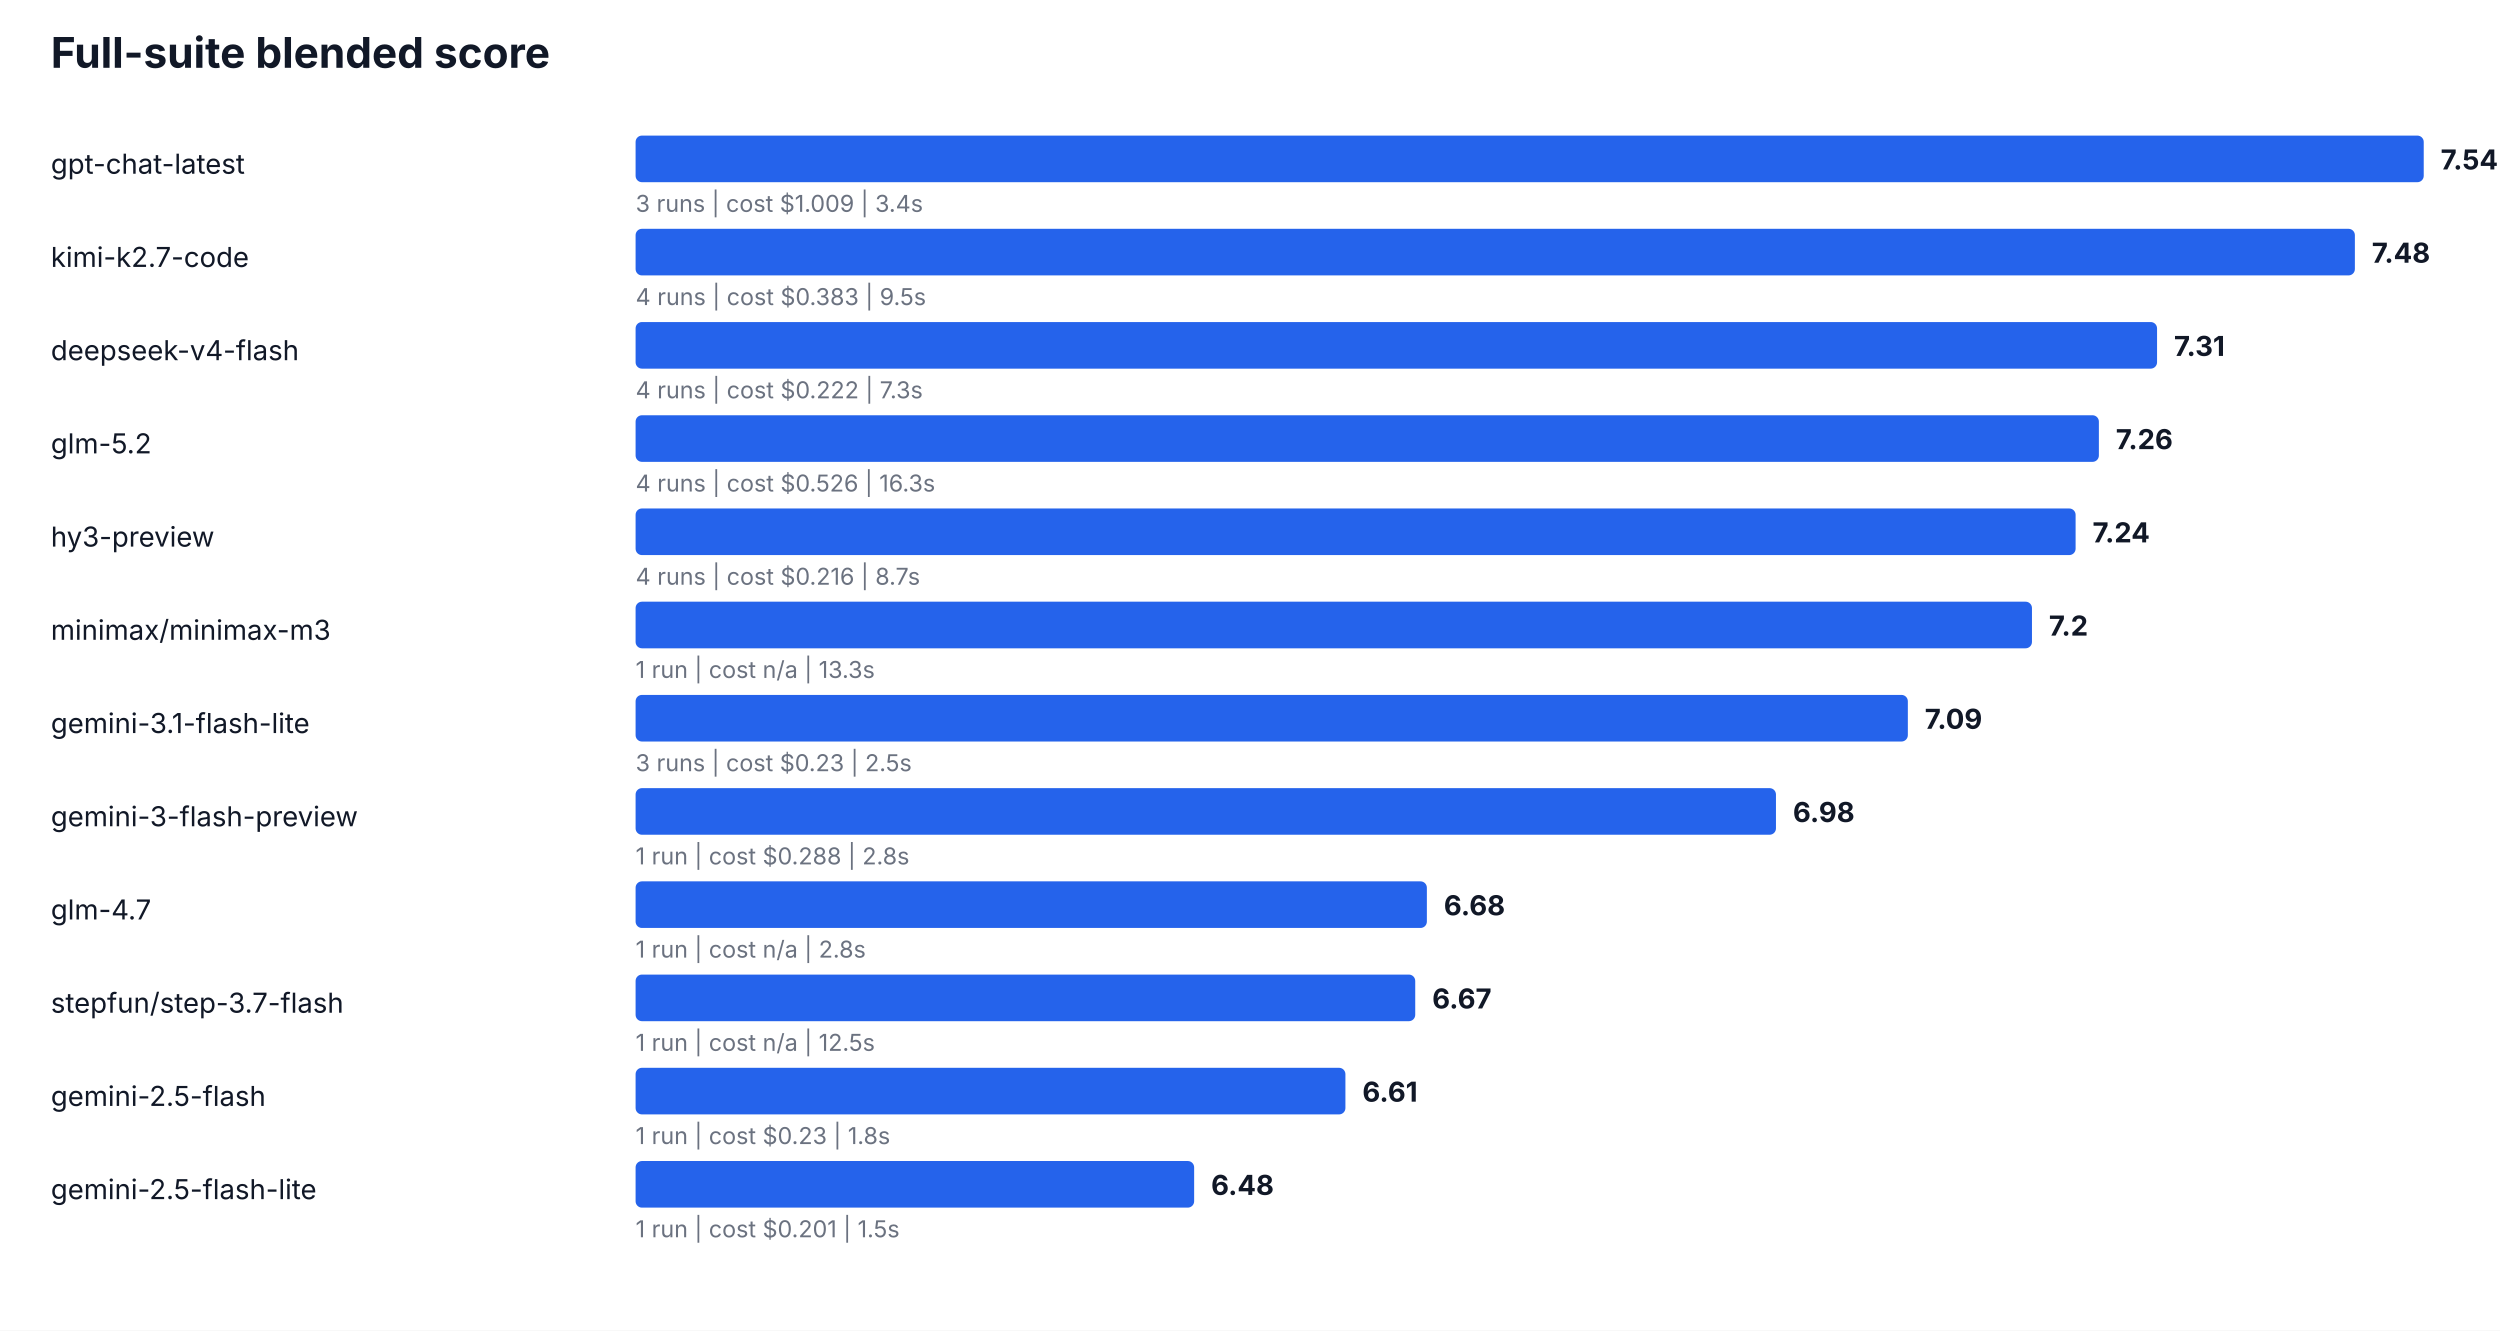
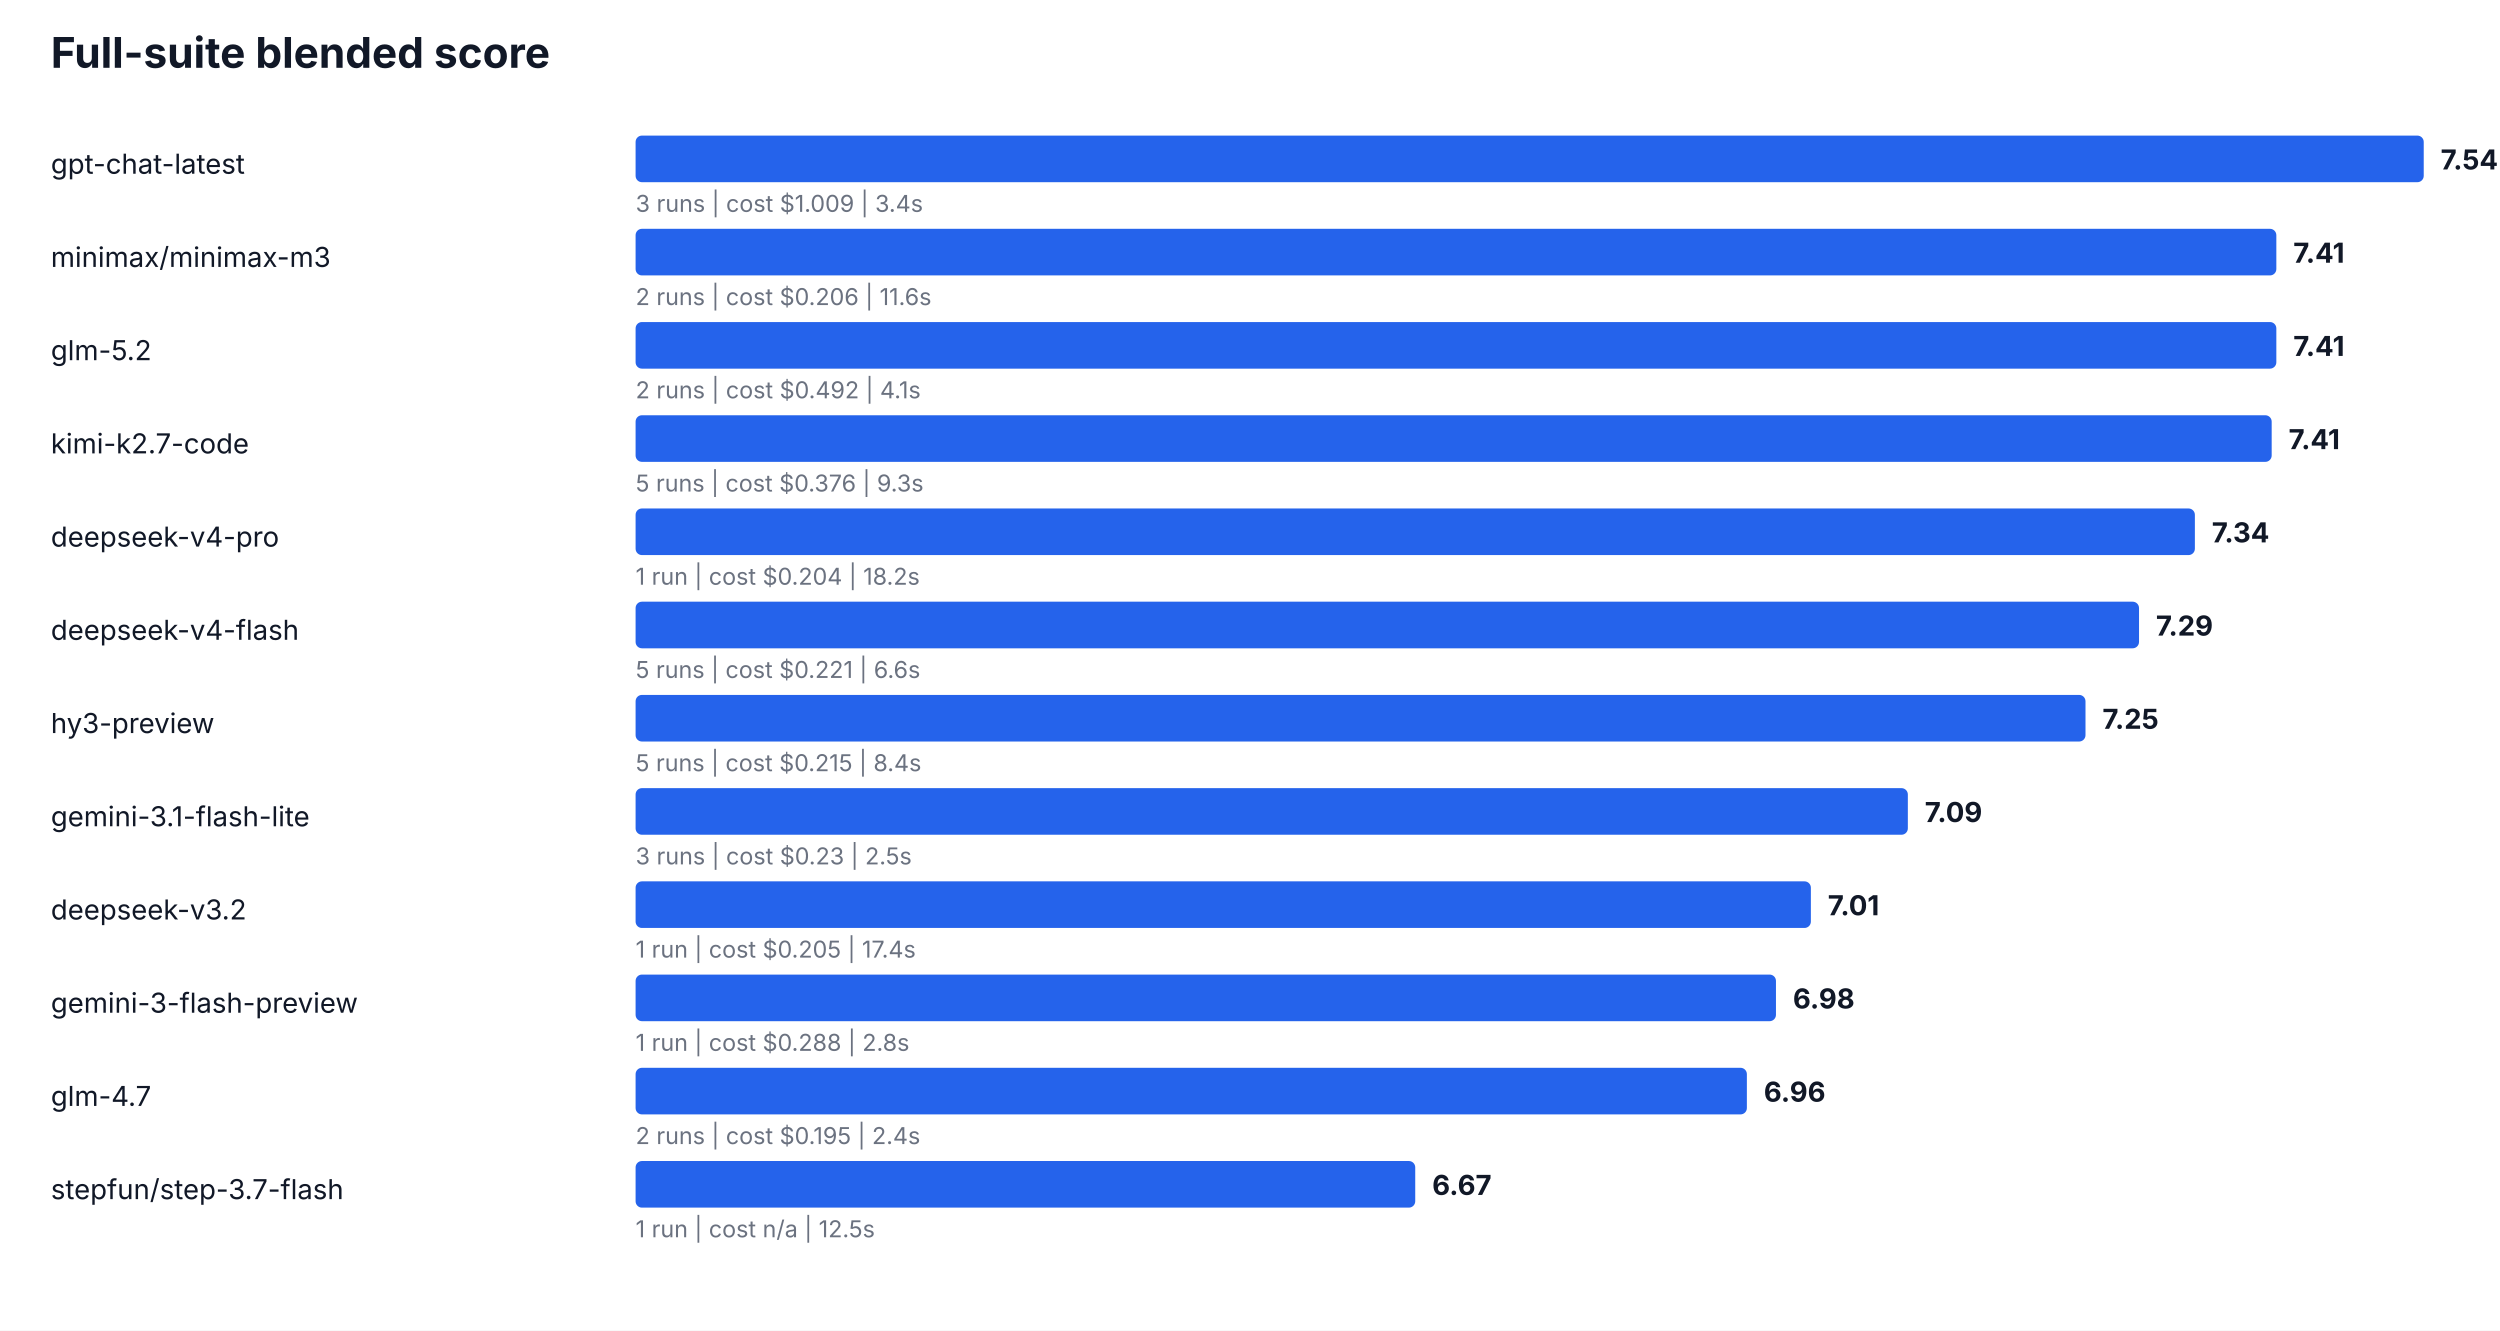
<svg xmlns="http://www.w3.org/2000/svg" width="1180" height="628" viewBox="0 0 1180 628" role="img" aria-label="Full-suite blended score">
  <rect width="100%" height="100%" fill="#ffffff" />
  <text x="24" y="32" font-family="Inter, Arial, sans-serif" font-size="20" font-weight="700" fill="#111827">Full-suite blended score</text>
  <text x="24" y="82" font-family="Inter, Arial, sans-serif" font-size="13" fill="#111827">gpt-chat-latest</text>
  <rect x="300" y="64" width="844" height="22" rx="3" fill="#2563eb" />
  <text x="1152" y="80" font-family="Inter, Arial, sans-serif" font-size="13" font-weight="700" fill="#111827">7.54</text>
  <text x="300" y="100" font-family="Inter, Arial, sans-serif" font-size="11" fill="#6b7280">3 runs | cost $1.009 | 3.4s</text>
-   <text x="24" y="126" font-family="Inter, Arial, sans-serif" font-size="13" fill="#111827">kimi-k2.7-code</text>
-   <rect x="300" y="108" width="811.503" height="22" rx="3" fill="#2563eb" />
-   <text x="1119.503" y="124" font-family="Inter, Arial, sans-serif" font-size="13" font-weight="700" fill="#111827">7.48</text>
-   <text x="300" y="144" font-family="Inter, Arial, sans-serif" font-size="11" fill="#6b7280">4 runs | cost $0.383 | 9.5s</text>
-   <text x="24" y="170" font-family="Inter, Arial, sans-serif" font-size="13" fill="#111827">deepseek-v4-flash</text>
-   <rect x="300" y="152" width="718.132" height="22" rx="3" fill="#2563eb" />
-   <text x="1026.132" y="168" font-family="Inter, Arial, sans-serif" font-size="13" font-weight="700" fill="#111827">7.31</text>
-   <text x="300" y="188" font-family="Inter, Arial, sans-serif" font-size="11" fill="#6b7280">4 runs | cost $0.222 | 7.3s</text>
-   <text x="24" y="214" font-family="Inter, Arial, sans-serif" font-size="13" fill="#111827">glm-5.2</text>
-   <rect x="300" y="196" width="690.67" height="22" rx="3" fill="#2563eb" />
-   <text x="998.67" y="212" font-family="Inter, Arial, sans-serif" font-size="13" font-weight="700" fill="#111827">7.26</text>
-   <text x="300" y="232" font-family="Inter, Arial, sans-serif" font-size="11" fill="#6b7280">4 runs | cost $0.526 | 16.3s</text>
-   <text x="24" y="258" font-family="Inter, Arial, sans-serif" font-size="13" fill="#111827">hy3-preview</text>
-   <rect x="300" y="240" width="679.685" height="22" rx="3" fill="#2563eb" />
-   <text x="987.685" y="256" font-family="Inter, Arial, sans-serif" font-size="13" font-weight="700" fill="#111827">7.24</text>
-   <text x="300" y="276" font-family="Inter, Arial, sans-serif" font-size="11" fill="#6b7280">4 runs | cost $0.216 | 8.7s</text>
-   <text x="24" y="302" font-family="Inter, Arial, sans-serif" font-size="13" fill="#111827">minimax/minimax-m3</text>
-   <rect x="300" y="284" width="659.089" height="22" rx="3" fill="#2563eb" />
-   <text x="967.089" y="300" font-family="Inter, Arial, sans-serif" font-size="13" font-weight="700" fill="#111827">7.2</text>
-   <text x="300" y="320" font-family="Inter, Arial, sans-serif" font-size="11" fill="#6b7280">1 run | cost n/a | 13.3s</text>
-   <text x="24" y="346" font-family="Inter, Arial, sans-serif" font-size="13" fill="#111827">gemini-3.1-flash-lite</text>
-   <rect x="300" y="328" width="600.503" height="22" rx="3" fill="#2563eb" />
-   <text x="908.503" y="344" font-family="Inter, Arial, sans-serif" font-size="13" font-weight="700" fill="#111827">7.09</text>
-   <text x="300" y="364" font-family="Inter, Arial, sans-serif" font-size="11" fill="#6b7280">3 runs | cost $0.23 | 2.5s</text>
-   <text x="24" y="390" font-family="Inter, Arial, sans-serif" font-size="13" fill="#111827">gemini-3-flash-preview</text>
-   <rect x="300" y="372" width="538.256" height="22" rx="3" fill="#2563eb" />
-   <text x="846.256" y="388" font-family="Inter, Arial, sans-serif" font-size="13" font-weight="700" fill="#111827">6.98</text>
-   <text x="300" y="408" font-family="Inter, Arial, sans-serif" font-size="11" fill="#6b7280">1 run | cost $0.288 | 2.8s</text>
-   <text x="24" y="434" font-family="Inter, Arial, sans-serif" font-size="13" fill="#111827">glm-4.7</text>
-   <rect x="300" y="416" width="373.484" height="22" rx="3" fill="#2563eb" />
-   <text x="681.484" y="432" font-family="Inter, Arial, sans-serif" font-size="13" font-weight="700" fill="#111827">6.68</text>
-   <text x="300" y="452" font-family="Inter, Arial, sans-serif" font-size="11" fill="#6b7280">1 run | cost n/a | 2.8s</text>
-   <text x="24" y="478" font-family="Inter, Arial, sans-serif" font-size="13" fill="#111827">stepfun/step-3.7-flash</text>
-   <rect x="300" y="460" width="367.991" height="22" rx="3" fill="#2563eb" />
-   <text x="675.991" y="476" font-family="Inter, Arial, sans-serif" font-size="13" font-weight="700" fill="#111827">6.67</text>
-   <text x="300" y="496" font-family="Inter, Arial, sans-serif" font-size="11" fill="#6b7280">1 run | cost n/a | 12.5s</text>
-   <text x="24" y="522" font-family="Inter, Arial, sans-serif" font-size="13" fill="#111827">gemini-2.5-flash</text>
-   <rect x="300" y="504" width="335.037" height="22" rx="3" fill="#2563eb" />
-   <text x="643.037" y="520" font-family="Inter, Arial, sans-serif" font-size="13" font-weight="700" fill="#111827">6.61</text>
-   <text x="300" y="540" font-family="Inter, Arial, sans-serif" font-size="11" fill="#6b7280">1 run | cost $0.23 | 1.8s</text>
-   <text x="24" y="566" font-family="Inter, Arial, sans-serif" font-size="13" fill="#111827">gemini-2.5-flash-lite</text>
-   <rect x="300" y="548" width="263.636" height="22" rx="3" fill="#2563eb" />
-   <text x="571.636" y="564" font-family="Inter, Arial, sans-serif" font-size="13" font-weight="700" fill="#111827">6.48</text>
-   <text x="300" y="584" font-family="Inter, Arial, sans-serif" font-size="11" fill="#6b7280">1 run | cost $0.201 | 1.5s</text>
+   <text x="24" y="126" font-family="Inter, Arial, sans-serif" font-size="13" fill="#111827">minimax/minimax-m3</text>
+   <rect x="300" y="108" width="774.43" height="22" rx="3" fill="#2563eb" />
+   <text x="1082.43" y="124" font-family="Inter, Arial, sans-serif" font-size="13" font-weight="700" fill="#111827">7.41</text>
+   <text x="300" y="144" font-family="Inter, Arial, sans-serif" font-size="11" fill="#6b7280">2 runs | cost $0.206 | 11.6s</text>
+   <text x="24" y="170" font-family="Inter, Arial, sans-serif" font-size="13" fill="#111827">glm-5.2</text>
+   <rect x="300" y="152" width="774.43" height="22" rx="3" fill="#2563eb" />
+   <text x="1082.43" y="168" font-family="Inter, Arial, sans-serif" font-size="13" font-weight="700" fill="#111827">7.41</text>
+   <text x="300" y="188" font-family="Inter, Arial, sans-serif" font-size="11" fill="#6b7280">2 runs | cost $0.492 | 4.1s</text>
+   <text x="24" y="214" font-family="Inter, Arial, sans-serif" font-size="13" fill="#111827">kimi-k2.7-code</text>
+   <rect x="300" y="196" width="772.233" height="22" rx="3" fill="#2563eb" />
+   <text x="1080.233" y="212" font-family="Inter, Arial, sans-serif" font-size="13" font-weight="700" fill="#111827">7.41</text>
+   <text x="300" y="232" font-family="Inter, Arial, sans-serif" font-size="11" fill="#6b7280">5 runs | cost $0.376 | 9.3s</text>
+   <text x="24" y="258" font-family="Inter, Arial, sans-serif" font-size="13" fill="#111827">deepseek-v4-pro</text>
+   <rect x="300" y="240" width="735.983" height="22" rx="3" fill="#2563eb" />
+   <text x="1043.983" y="256" font-family="Inter, Arial, sans-serif" font-size="13" font-weight="700" fill="#111827">7.34</text>
+   <text x="300" y="276" font-family="Inter, Arial, sans-serif" font-size="11" fill="#6b7280">1 run | cost $0.204 | 18.2s</text>
+   <text x="24" y="302" font-family="Inter, Arial, sans-serif" font-size="13" fill="#111827">deepseek-v4-flash</text>
+   <rect x="300" y="284" width="709.619" height="22" rx="3" fill="#2563eb" />
+   <text x="1017.619" y="300" font-family="Inter, Arial, sans-serif" font-size="13" font-weight="700" fill="#111827">7.29</text>
+   <text x="300" y="320" font-family="Inter, Arial, sans-serif" font-size="11" fill="#6b7280">5 runs | cost $0.221 | 6.6s</text>
+   <text x="24" y="346" font-family="Inter, Arial, sans-serif" font-size="13" fill="#111827">hy3-preview</text>
+   <rect x="300" y="328" width="684.354" height="22" rx="3" fill="#2563eb" />
+   <text x="992.354" y="344" font-family="Inter, Arial, sans-serif" font-size="13" font-weight="700" fill="#111827">7.25</text>
+   <text x="300" y="364" font-family="Inter, Arial, sans-serif" font-size="11" fill="#6b7280">5 runs | cost $0.215 | 8.4s</text>
+   <text x="24" y="390" font-family="Inter, Arial, sans-serif" font-size="13" fill="#111827">gemini-3.1-flash-lite</text>
+   <rect x="300" y="372" width="600.503" height="22" rx="3" fill="#2563eb" />
+   <text x="908.503" y="388" font-family="Inter, Arial, sans-serif" font-size="13" font-weight="700" fill="#111827">7.09</text>
+   <text x="300" y="408" font-family="Inter, Arial, sans-serif" font-size="11" fill="#6b7280">3 runs | cost $0.23 | 2.5s</text>
+   <text x="24" y="434" font-family="Inter, Arial, sans-serif" font-size="13" fill="#111827">deepseek-v3.2</text>
+   <rect x="300" y="416" width="554.733" height="22" rx="3" fill="#2563eb" />
+   <text x="862.733" y="432" font-family="Inter, Arial, sans-serif" font-size="13" font-weight="700" fill="#111827">7.01</text>
+   <text x="300" y="452" font-family="Inter, Arial, sans-serif" font-size="11" fill="#6b7280">1 run | cost $0.205 | 17.4s</text>
+   <text x="24" y="478" font-family="Inter, Arial, sans-serif" font-size="13" fill="#111827">gemini-3-flash-preview</text>
+   <rect x="300" y="460" width="538.256" height="22" rx="3" fill="#2563eb" />
+   <text x="846.256" y="476" font-family="Inter, Arial, sans-serif" font-size="13" font-weight="700" fill="#111827">6.98</text>
+   <text x="300" y="496" font-family="Inter, Arial, sans-serif" font-size="11" fill="#6b7280">1 run | cost $0.288 | 2.8s</text>
+   <text x="24" y="522" font-family="Inter, Arial, sans-serif" font-size="13" fill="#111827">glm-4.7</text>
+   <rect x="300" y="504" width="524.525" height="22" rx="3" fill="#2563eb" />
+   <text x="832.525" y="520" font-family="Inter, Arial, sans-serif" font-size="13" font-weight="700" fill="#111827">6.96</text>
+   <text x="300" y="540" font-family="Inter, Arial, sans-serif" font-size="11" fill="#6b7280">2 runs | cost $0.195 | 2.4s</text>
+   <text x="24" y="566" font-family="Inter, Arial, sans-serif" font-size="13" fill="#111827">stepfun/step-3.7-flash</text>
+   <rect x="300" y="548" width="367.991" height="22" rx="3" fill="#2563eb" />
+   <text x="675.991" y="564" font-family="Inter, Arial, sans-serif" font-size="13" font-weight="700" fill="#111827">6.67</text>
+   <text x="300" y="584" font-family="Inter, Arial, sans-serif" font-size="11" fill="#6b7280">1 run | cost n/a | 12.5s</text>
</svg>
